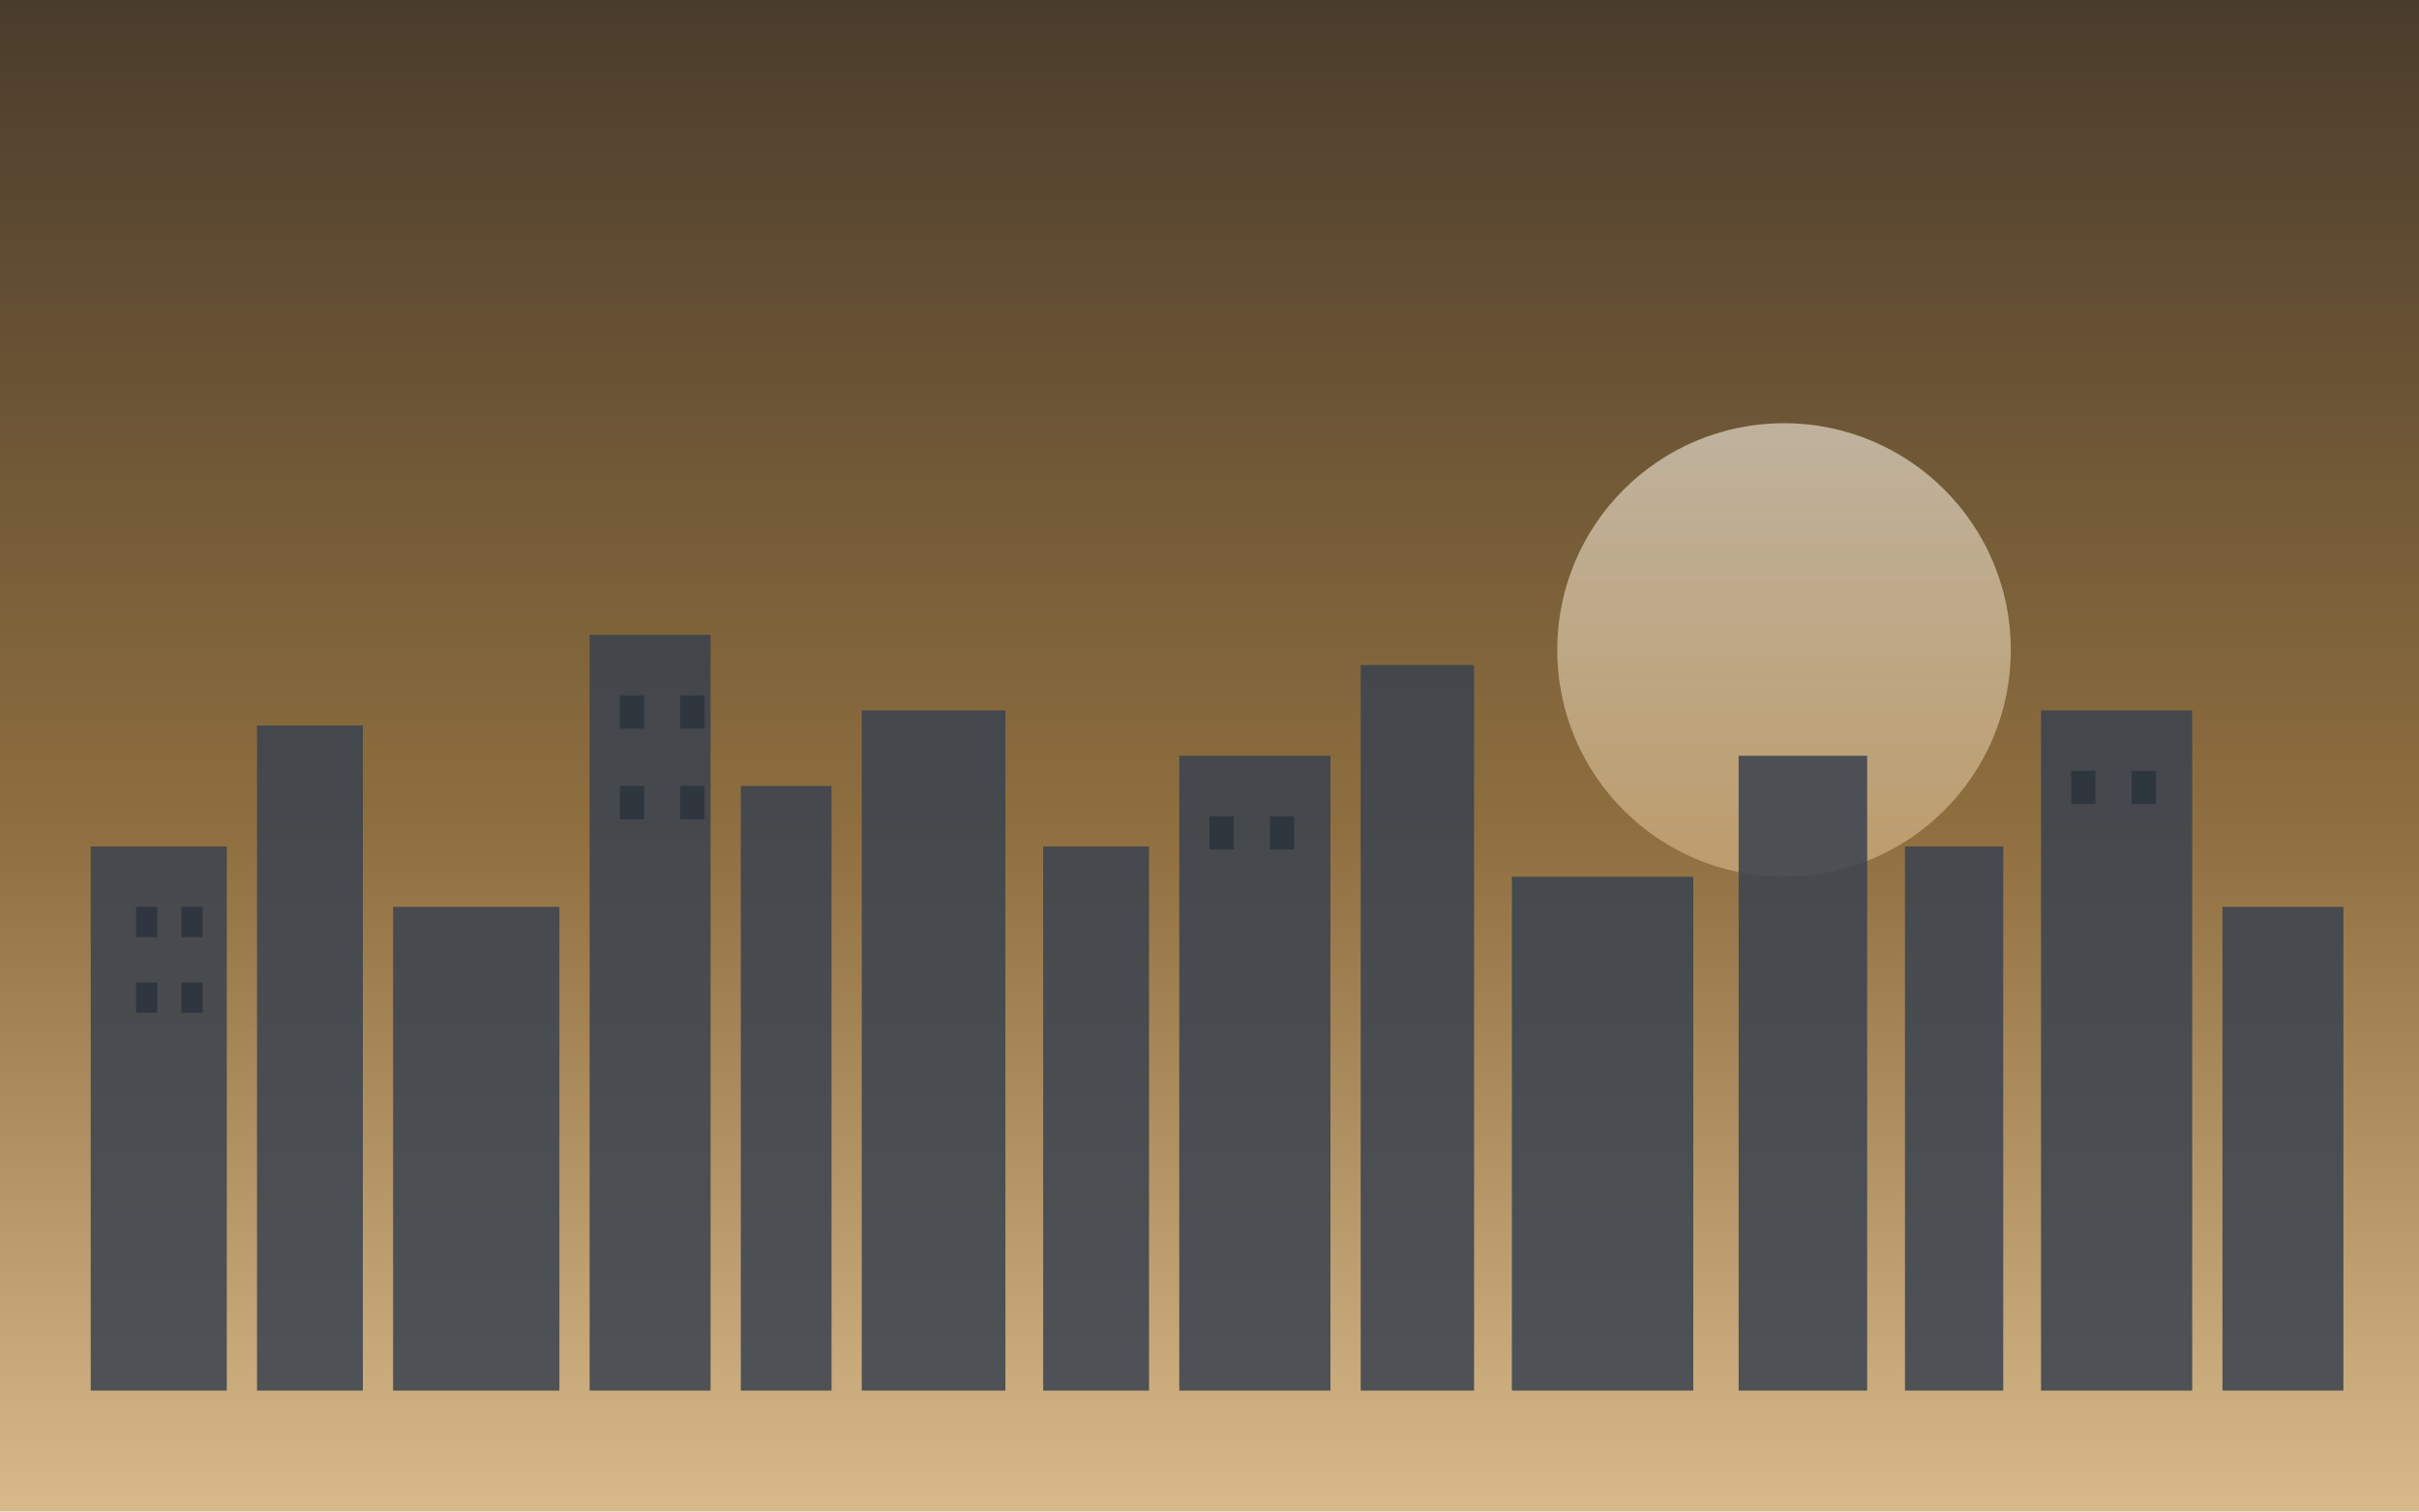
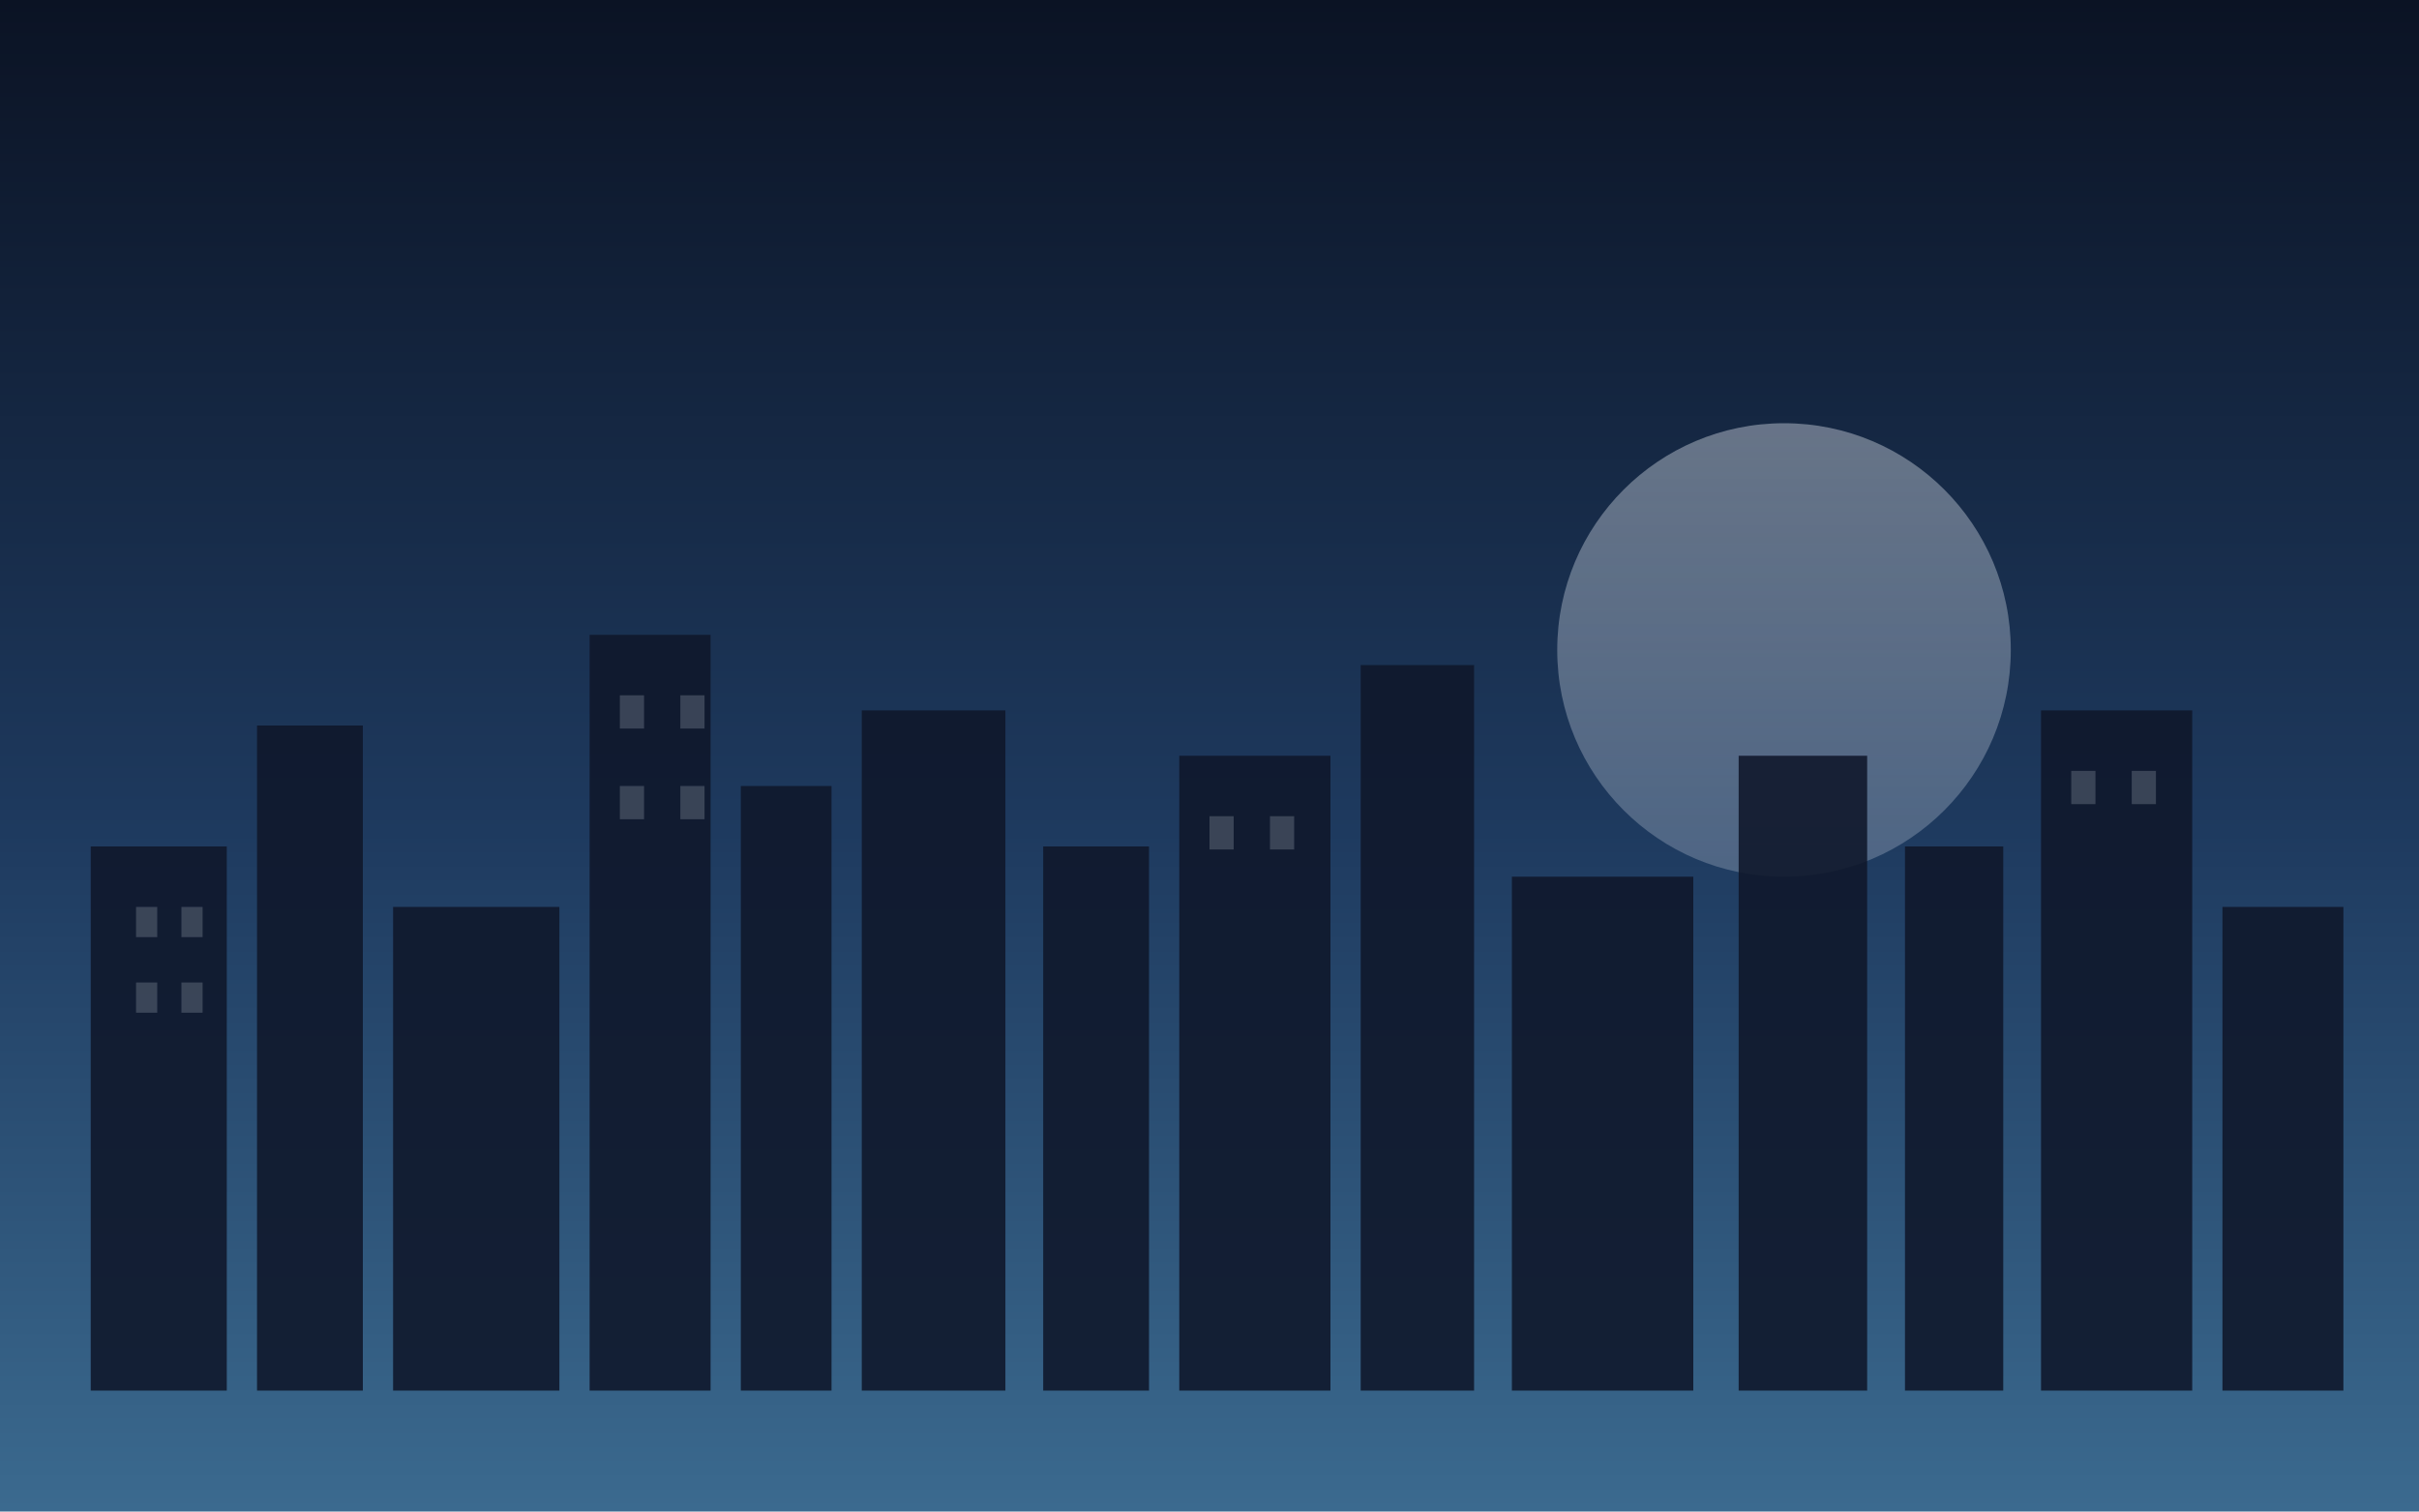
<svg xmlns="http://www.w3.org/2000/svg" viewBox="0 0 1600 1000" preserveAspectRatio="xMidYMax slice">
  <defs>
    <linearGradient id="sky" x1="0" y1="0" x2="0" y2="1">
-       <stop offset="0%" stop-color="#4a3c2c" />
-       <stop offset="55%" stop-color="#8f6f3f" />
-       <stop offset="100%" stop-color="#d8b98a" />
+       <stop offset="0%" stop-color="#0b1324" />
+       <stop offset="55%" stop-color="#1e3a5f" />
+       <stop offset="100%" stop-color="#3b6a8f" />
    </linearGradient>
    <linearGradient id="sun" x1="0" y1="0" x2="0" y2="1">
-       <stop offset="0%" stop-color="#f6efe1" />
-       <stop offset="100%" stop-color="#d8b98a" />
+       <stop offset="0%" stop-color="#e2e8f0" />
+       <stop offset="100%" stop-color="#94a3b8" />
    </linearGradient>
  </defs>
  <rect width="1600" height="1000" fill="url(#sky)" />
-   <circle cx="1180" cy="430" r="150" fill="url(#sun)" opacity="0.6" />
-   <g fill="#38424f" opacity="0.85">
+   <circle cx="1180" cy="430" r="150" fill="url(#sun)" opacity="0.4" />
+   <g fill="#0f172a" opacity="0.88">
    <rect x="60" y="560" width="90" height="360" />
    <rect x="170" y="480" width="70" height="440" />
    <rect x="260" y="600" width="110" height="320" />
    <rect x="390" y="420" width="80" height="500" />
    <rect x="490" y="520" width="60" height="400" />
    <rect x="570" y="470" width="95" height="450" />
    <rect x="690" y="560" width="70" height="360" />
    <rect x="780" y="500" width="100" height="420" />
    <rect x="900" y="440" width="75" height="480" />
    <rect x="1000" y="580" width="120" height="340" />
    <rect x="1150" y="500" width="85" height="420" />
    <rect x="1260" y="560" width="65" height="360" />
    <rect x="1350" y="470" width="100" height="450" />
    <rect x="1470" y="600" width="80" height="320" />
  </g>
-   <g fill="#2a323c" opacity="0.85">
+   <g fill="#cbd5e1" opacity="0.22">
    <rect x="90" y="600" width="14" height="20" />
    <rect x="120" y="600" width="14" height="20" />
    <rect x="90" y="650" width="14" height="20" />
    <rect x="120" y="650" width="14" height="20" />
    <rect x="410" y="460" width="16" height="22" />
    <rect x="450" y="460" width="16" height="22" />
    <rect x="410" y="520" width="16" height="22" />
    <rect x="450" y="520" width="16" height="22" />
    <rect x="800" y="540" width="16" height="22" />
    <rect x="840" y="540" width="16" height="22" />
    <rect x="1370" y="510" width="16" height="22" />
    <rect x="1410" y="510" width="16" height="22" />
  </g>
</svg>
